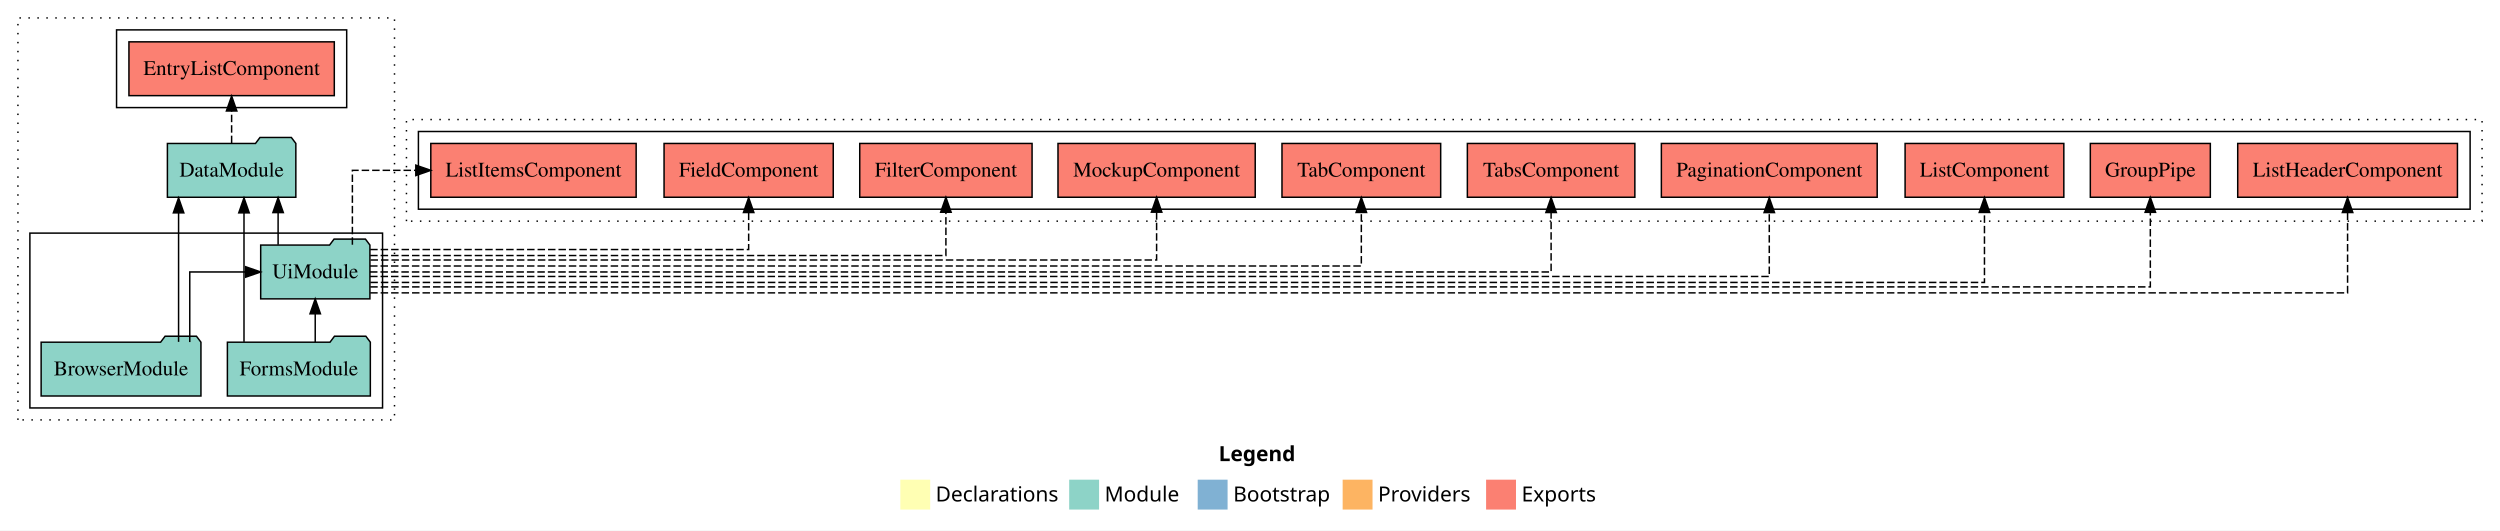
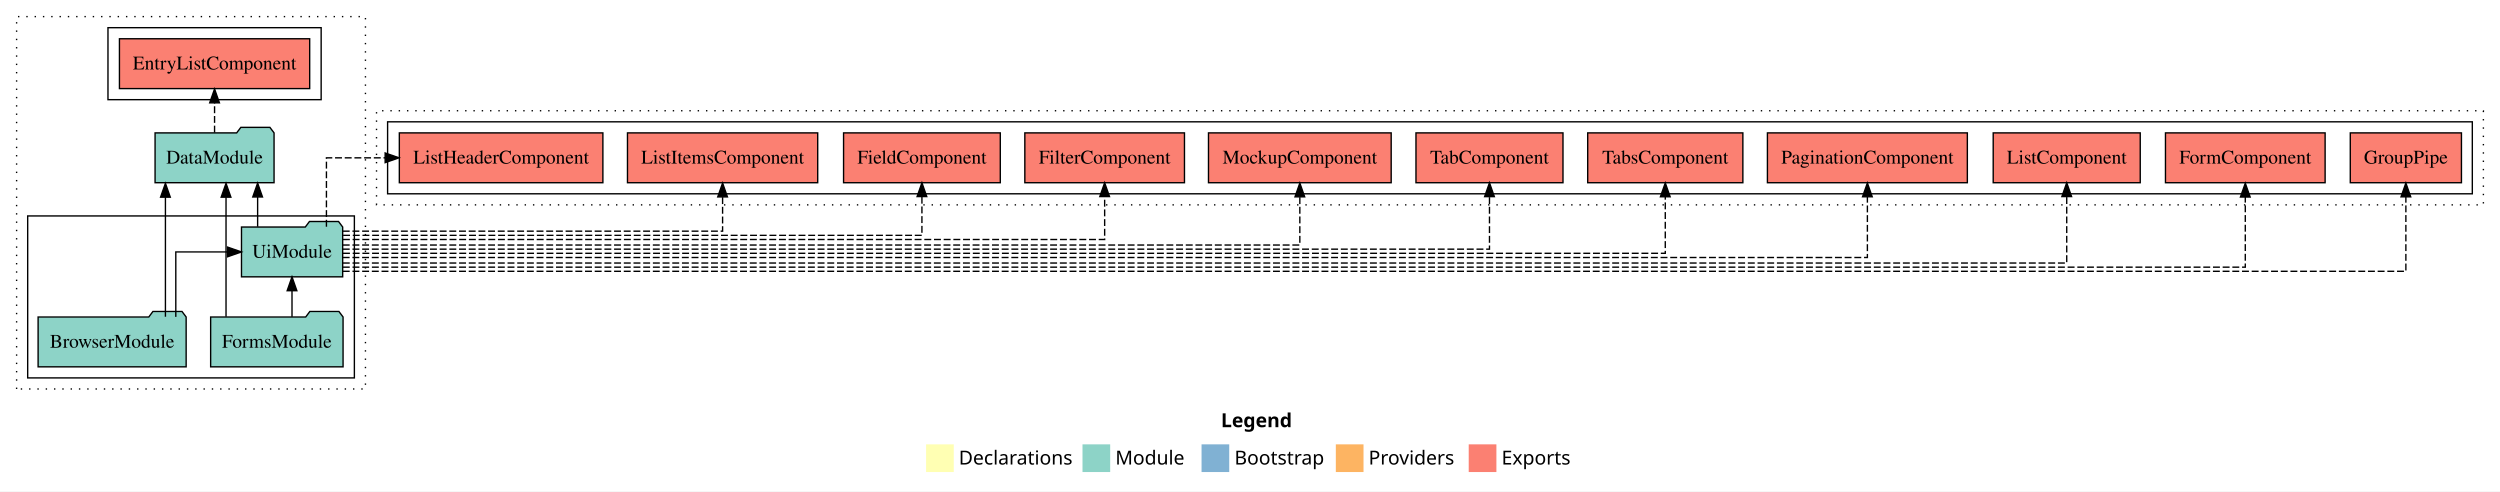
- <svg xmlns="http://www.w3.org/2000/svg" width="1673pt" height="355pt" viewBox="0.00 0.00 1673.00 355.00">
+ <svg xmlns="http://www.w3.org/2000/svg" width="1806pt" height="355pt" viewBox="0.00 0.00 1806.00 355.00">
  <g id="graph0" class="graph" transform="scale(1 1) rotate(0) translate(4 351)">
-     <polygon fill="#ffffff" stroke="transparent" points="-4,4 -4,-351 1669,-351 1669,4 -4,4" />
-     <text text-anchor="start" x="811.509" y="-42.4" font-family="sans-serif" font-weight="bold" font-size="14.00" fill="#000000">Legend</text>
-     <polygon fill="#ffffb3" stroke="transparent" points="598.5,-10 598.5,-30 618.5,-30 618.5,-10 598.5,-10" />
-     <text text-anchor="start" x="622.129" y="-15.4" font-family="sans-serif" font-size="14.00" fill="#000000">  Declarations</text>
-     <polygon fill="#8dd3c7" stroke="transparent" points="711.5,-10 711.5,-30 731.5,-30 731.5,-10 711.5,-10" />
-     <text text-anchor="start" x="735.225" y="-15.4" font-family="sans-serif" font-size="14.00" fill="#000000">  Module</text>
-     <polygon fill="#80b1d3" stroke="transparent" points="797.5,-10 797.5,-30 817.5,-30 817.5,-10 797.5,-10" />
-     <text text-anchor="start" x="821.281" y="-15.4" font-family="sans-serif" font-size="14.00" fill="#000000">  Bootstrap</text>
-     <polygon fill="#fdb462" stroke="transparent" points="894.5,-10 894.5,-30 914.5,-30 914.5,-10 894.5,-10" />
-     <text text-anchor="start" x="918.173" y="-15.4" font-family="sans-serif" font-size="14.00" fill="#000000">  Providers</text>
-     <polygon fill="#fb8072" stroke="transparent" points="990.5,-10 990.5,-30 1010.5,-30 1010.5,-10 990.5,-10" />
-     <text text-anchor="start" x="1014.226" y="-15.4" font-family="sans-serif" font-size="14.00" fill="#000000">  Exports</text>
+     <polygon fill="#ffffff" stroke="transparent" points="-4,4 -4,-351 1802,-351 1802,4 -4,4" />
+     <text text-anchor="start" x="878.009" y="-42.4" font-family="sans-serif" font-weight="bold" font-size="14.00" fill="#000000">Legend</text>
+     <polygon fill="#ffffb3" stroke="transparent" points="665,-10 665,-30 685,-30 685,-10 665,-10" />
+     <text text-anchor="start" x="688.629" y="-15.4" font-family="sans-serif" font-size="14.00" fill="#000000">  Declarations</text>
+     <polygon fill="#8dd3c7" stroke="transparent" points="778,-10 778,-30 798,-30 798,-10 778,-10" />
+     <text text-anchor="start" x="801.725" y="-15.4" font-family="sans-serif" font-size="14.00" fill="#000000">  Module</text>
+     <polygon fill="#80b1d3" stroke="transparent" points="864,-10 864,-30 884,-30 884,-10 864,-10" />
+     <text text-anchor="start" x="887.781" y="-15.4" font-family="sans-serif" font-size="14.00" fill="#000000">  Bootstrap</text>
+     <polygon fill="#fdb462" stroke="transparent" points="961,-10 961,-30 981,-30 981,-10 961,-10" />
+     <text text-anchor="start" x="984.673" y="-15.4" font-family="sans-serif" font-size="14.00" fill="#000000">  Providers</text>
+     <polygon fill="#fb8072" stroke="transparent" points="1057,-10 1057,-30 1077,-30 1077,-10 1057,-10" />
+     <text text-anchor="start" x="1080.726" y="-15.4" font-family="sans-serif" font-size="14.00" fill="#000000">  Exports</text>
    <g id="clust1" class="cluster">
      <polygon fill="none" stroke="#000000" stroke-dasharray="1,5" points="8,-70 8,-339 260,-339 260,-70 8,-70" />
    </g>
    <g id="clust3" class="cluster">
      <polygon fill="none" stroke="#000000" points="16,-78 16,-195 252,-195 252,-78 16,-78" />
    </g>
    <g id="clust4" class="cluster">
      <polygon fill="none" stroke="#000000" points="74,-279 74,-331 228,-331 228,-279 74,-279" />
    </g>
    <g id="clust7" class="cluster">
-       <polygon fill="none" stroke="#000000" stroke-dasharray="1,5" points="268,-203 268,-271 1657,-271 1657,-203 268,-203" />
+       <polygon fill="none" stroke="#000000" stroke-dasharray="1,5" points="268,-203 268,-271 1790,-271 1790,-203 268,-203" />
    </g>
    <g id="clust10" class="cluster">
-       <polygon fill="none" stroke="#000000" points="276,-211 276,-263 1649,-263 1649,-211 276,-211" />
+       <polygon fill="none" stroke="#000000" points="276,-211 276,-263 1782,-263 1782,-211 276,-211" />
    </g>
    <g id="node1" class="node">
      <polygon fill="#8dd3c7" stroke="#000000" points="130.473,-122 127.473,-126 106.473,-126 103.473,-122 23.527,-122 23.527,-86 130.473,-86 130.473,-122" />
      <text text-anchor="middle" x="77" y="-99.8" font-family="Times,serif" font-size="14.00" fill="#000000">BrowserModule</text>
    </g>
    <g id="node3" class="node">
      <polygon fill="#8dd3c7" stroke="#000000" points="243.548,-187 240.548,-191 219.548,-191 216.548,-187 170.452,-187 170.452,-151 243.548,-151 243.548,-187" />
      <text text-anchor="middle" x="207" y="-164.8" font-family="Times,serif" font-size="14.00" fill="#000000">UiModule</text>
    </g>
    <g id="edge5" class="edge">
      <path fill="none" stroke="#000000" d="M122.995,-122.106C122.995,-141.339 122.995,-169 122.995,-169 122.995,-169 160.399,-169 160.399,-169" />
      <polygon fill="#000000" stroke="#000000" points="160.399,-172.5 170.399,-169 160.399,-165.5 160.399,-172.5" />
    </g>
    <g id="node4" class="node">
      <polygon fill="#8dd3c7" stroke="#000000" points="193.976,-255 190.976,-259 169.976,-259 166.976,-255 108.024,-255 108.024,-219 193.976,-219 193.976,-255" />
      <text text-anchor="middle" x="151" y="-232.8" font-family="Times,serif" font-size="14.00" fill="#000000">DataModule</text>
    </g>
    <g id="edge1" class="edge">
      <path fill="none" stroke="#000000" d="M115.504,-122.214C115.504,-122.214 115.504,-208.579 115.504,-208.579" />
      <polygon fill="#000000" stroke="#000000" points="112.004,-208.579 115.504,-218.579 119.004,-208.579 112.004,-208.579" />
    </g>
    <g id="node2" class="node">
      <polygon fill="#8dd3c7" stroke="#000000" points="243.829,-122 240.829,-126 219.829,-126 216.829,-122 148.171,-122 148.171,-86 243.829,-86 243.829,-122" />
      <text text-anchor="middle" x="196" y="-99.8" font-family="Times,serif" font-size="14.00" fill="#000000">FormsModule</text>
    </g>
    <g id="edge6" class="edge">
      <path fill="none" stroke="#000000" d="M206.945,-122.106C206.945,-122.106 206.945,-140.991 206.945,-140.991" />
      <polygon fill="#000000" stroke="#000000" points="203.445,-140.991 206.945,-150.991 210.445,-140.991 203.445,-140.991" />
    </g>
    <g id="edge2" class="edge">
      <path fill="none" stroke="#000000" d="M159.281,-122.214C159.281,-122.214 159.281,-208.579 159.281,-208.579" />
      <polygon fill="#000000" stroke="#000000" points="155.781,-208.579 159.281,-218.579 162.781,-208.579 155.781,-208.579" />
    </g>
    <g id="edge3" class="edge">
      <path fill="none" stroke="#000000" d="M182.107,-187.223C182.107,-187.223 182.107,-208.727 182.107,-208.727" />
      <polygon fill="#000000" stroke="#000000" points="178.607,-208.727 182.107,-218.727 185.607,-208.727 178.607,-208.727" />
    </g>
    <g id="node6" class="node">
-       <polygon fill="#fb8072" stroke="#000000" points="1377.111,-255 1270.889,-255 1270.889,-219 1377.111,-219 1377.111,-255" />
-       <text text-anchor="middle" x="1324" y="-232.8" font-family="Times,serif" font-size="14.00" fill="#000000">ListComponent </text>
+       <polygon fill="#fb8072" stroke="#000000" points="1542.111,-255 1435.889,-255 1435.889,-219 1542.111,-219 1542.111,-255" />
+       <text text-anchor="middle" x="1489" y="-232.8" font-family="Times,serif" font-size="14.00" fill="#000000">ListComponent </text>
    </g>
    <g id="edge7" class="edge">
-       <path fill="none" stroke="#000000" stroke-dasharray="5,2" d="M243.846,-162C437.009,-162 1324,-162 1324,-162 1324,-162 1324,-208.845 1324,-208.845" />
-       <polygon fill="#000000" stroke="#000000" points="1320.5,-208.845 1324,-218.845 1327.5,-208.845 1320.5,-208.845" />
+       <path fill="none" stroke="#000000" stroke-dasharray="5,2" d="M243.643,-161C453.057,-161 1489,-161 1489,-161 1489,-161 1489,-208.989 1489,-208.989" />
+       <polygon fill="#000000" stroke="#000000" points="1485.5,-208.989 1489,-218.989 1492.5,-208.989 1485.5,-208.989" />
    </g>
    <g id="node7" class="node">
-       <polygon fill="#fb8072" stroke="#000000" points="1252.216,-255 1107.784,-255 1107.784,-219 1252.216,-219 1252.216,-255" />
-       <text text-anchor="middle" x="1180" y="-232.8" font-family="Times,serif" font-size="14.00" fill="#000000">PaginationComponent </text>
+       <polygon fill="#fb8072" stroke="#000000" points="1417.216,-255 1272.784,-255 1272.784,-219 1417.216,-219 1417.216,-255" />
+       <text text-anchor="middle" x="1345" y="-232.8" font-family="Times,serif" font-size="14.00" fill="#000000">PaginationComponent </text>
    </g>
    <g id="edge8" class="edge">
-       <path fill="none" stroke="#000000" stroke-dasharray="5,2" d="M243.66,-166C420.846,-166 1180,-166 1180,-166 1180,-166 1180,-208.716 1180,-208.716" />
-       <polygon fill="#000000" stroke="#000000" points="1176.5,-208.716 1180,-218.716 1183.5,-208.716 1176.5,-208.716" />
+       <path fill="none" stroke="#000000" stroke-dasharray="5,2" d="M243.574,-165C438.36,-165 1345,-165 1345,-165 1345,-165 1345,-208.831 1345,-208.831" />
+       <polygon fill="#000000" stroke="#000000" points="1341.5,-208.831 1345,-218.831 1348.5,-208.831 1341.5,-208.831" />
    </g>
    <g id="node8" class="node">
-       <polygon fill="#fb8072" stroke="#000000" points="1090.044,-255 977.956,-255 977.956,-219 1090.044,-219 1090.044,-255" />
-       <text text-anchor="middle" x="1034" y="-232.8" font-family="Times,serif" font-size="14.00" fill="#000000">TabsComponent </text>
+       <polygon fill="#fb8072" stroke="#000000" points="1255.044,-255 1142.956,-255 1142.956,-219 1255.044,-219 1255.044,-255" />
+       <text text-anchor="middle" x="1199" y="-232.8" font-family="Times,serif" font-size="14.00" fill="#000000">TabsComponent </text>
    </g>
    <g id="edge9" class="edge">
-       <path fill="none" stroke="#000000" stroke-dasharray="5,2" d="M243.602,-169C403.652,-169 1034,-169 1034,-169 1034,-169 1034,-208.777 1034,-208.777" />
-       <polygon fill="#000000" stroke="#000000" points="1030.5,-208.777 1034,-218.777 1037.5,-208.777 1030.5,-208.777" />
+       <path fill="none" stroke="#000000" stroke-dasharray="5,2" d="M243.779,-168C423.309,-168 1199,-168 1199,-168 1199,-168 1199,-208.871 1199,-208.871" />
+       <polygon fill="#000000" stroke="#000000" points="1195.5,-208.871 1199,-218.871 1202.5,-208.871 1195.5,-208.871" />
    </g>
    <g id="node9" class="node">
-       <polygon fill="#fb8072" stroke="#000000" points="960.1,-255 853.9,-255 853.9,-219 960.1,-219 960.1,-255" />
-       <text text-anchor="middle" x="907" y="-232.8" font-family="Times,serif" font-size="14.00" fill="#000000">TabComponent </text>
+       <polygon fill="#fb8072" stroke="#000000" points="1125.1,-255 1018.9,-255 1018.9,-219 1125.1,-219 1125.1,-255" />
+       <text text-anchor="middle" x="1072" y="-232.8" font-family="Times,serif" font-size="14.00" fill="#000000">TabComponent </text>
    </g>
    <g id="edge10" class="edge">
-       <path fill="none" stroke="#000000" stroke-dasharray="5,2" d="M243.649,-173C387.68,-173 907,-173 907,-173 907,-173 907,-208.831 907,-208.831" />
-       <polygon fill="#000000" stroke="#000000" points="903.5,-208.831 907,-218.831 910.5,-208.831 903.5,-208.831" />
+       <path fill="none" stroke="#000000" stroke-dasharray="5,2" d="M243.615,-171C408.255,-171 1072,-171 1072,-171 1072,-171 1072,-208.965 1072,-208.965" />
+       <polygon fill="#000000" stroke="#000000" points="1068.5,-208.965 1072,-218.965 1075.5,-208.965 1068.5,-208.965" />
    </g>
    <g id="node10" class="node">
-       <polygon fill="#fb8072" stroke="#000000" points="835.992,-255 704.008,-255 704.008,-219 835.992,-219 835.992,-255" />
-       <text text-anchor="middle" x="770" y="-232.8" font-family="Times,serif" font-size="14.00" fill="#000000">MockupComponent </text>
+       <polygon fill="#fb8072" stroke="#000000" points="1000.992,-255 869.008,-255 869.008,-219 1000.992,-219 1000.992,-255" />
+       <text text-anchor="middle" x="935" y="-232.8" font-family="Times,serif" font-size="14.00" fill="#000000">MockupComponent </text>
    </g>
    <g id="edge11" class="edge">
-       <path fill="none" stroke="#000000" stroke-dasharray="5,2" d="M243.94,-177C369.192,-177 770,-177 770,-177 770,-177 770,-208.998 770,-208.998" />
-       <polygon fill="#000000" stroke="#000000" points="766.5,-208.998 770,-218.998 773.5,-208.998 766.5,-208.998" />
+       <path fill="none" stroke="#000000" stroke-dasharray="5,2" d="M243.601,-174C391.226,-174 935,-174 935,-174 935,-174 935,-208.778 935,-208.778" />
+       <polygon fill="#000000" stroke="#000000" points="931.5,-208.778 935,-218.778 938.5,-208.778 931.5,-208.778" />
    </g>
    <g id="node11" class="node">
-       <polygon fill="#fb8072" stroke="#000000" points="686.662,-255 571.338,-255 571.338,-219 686.662,-219 686.662,-255" />
-       <text text-anchor="middle" x="629" y="-232.8" font-family="Times,serif" font-size="14.00" fill="#000000">FilterComponent </text>
+       <polygon fill="#fb8072" stroke="#000000" points="851.662,-255 736.338,-255 736.338,-219 851.662,-219 851.662,-255" />
+       <text text-anchor="middle" x="794" y="-232.8" font-family="Times,serif" font-size="14.00" fill="#000000">FilterComponent </text>
    </g>
    <g id="edge12" class="edge">
-       <path fill="none" stroke="#000000" stroke-dasharray="5,2" d="M243.712,-180C346.382,-180 629,-180 629,-180 629,-180 629,-208.965 629,-208.965" />
-       <polygon fill="#000000" stroke="#000000" points="625.5,-208.965 629,-218.965 632.5,-208.965 625.5,-208.965" />
+       <path fill="none" stroke="#000000" stroke-dasharray="5,2" d="M243.72,-178C372.228,-178 794,-178 794,-178 794,-178 794,-208.977 794,-208.977" />
+       <polygon fill="#000000" stroke="#000000" points="790.5,-208.977 794,-218.977 797.5,-208.977 790.5,-208.977" />
    </g>
    <g id="node12" class="node">
-       <polygon fill="#fb8072" stroke="#000000" points="553.611,-255 440.389,-255 440.389,-219 553.611,-219 553.611,-255" />
-       <text text-anchor="middle" x="497" y="-232.8" font-family="Times,serif" font-size="14.00" fill="#000000">FieldComponent </text>
+       <polygon fill="#fb8072" stroke="#000000" points="718.611,-255 605.389,-255 605.389,-219 718.611,-219 718.611,-255" />
+       <text text-anchor="middle" x="662" y="-232.8" font-family="Times,serif" font-size="14.00" fill="#000000">FieldComponent </text>
    </g>
    <g id="edge13" class="edge">
-       <path fill="none" stroke="#000000" stroke-dasharray="5,2" d="M243.729,-184C321.764,-184 497,-184 497,-184 497,-184 497,-208.76 497,-208.76" />
-       <polygon fill="#000000" stroke="#000000" points="493.5,-208.76 497,-218.76 500.5,-208.76 493.5,-208.76" />
+       <path fill="none" stroke="#000000" stroke-dasharray="5,2" d="M243.849,-181C352.169,-181 662,-181 662,-181 662,-181 662,-208.973 662,-208.973" />
+       <polygon fill="#000000" stroke="#000000" points="658.5,-208.973 662,-218.973 665.5,-208.973 658.5,-208.973" />
    </g>
    <g id="node13" class="node">
-       <polygon fill="#fb8072" stroke="#000000" points="421.712,-255 284.288,-255 284.288,-219 421.712,-219 421.712,-255" />
-       <text text-anchor="middle" x="353" y="-232.8" font-family="Times,serif" font-size="14.00" fill="#000000">ListItemsComponent </text>
+       <polygon fill="#fb8072" stroke="#000000" points="586.712,-255 449.288,-255 449.288,-219 586.712,-219 586.712,-255" />
+       <text text-anchor="middle" x="518" y="-232.8" font-family="Times,serif" font-size="14.00" fill="#000000">ListItemsComponent </text>
    </g>
    <g id="edge14" class="edge">
-       <path fill="none" stroke="#000000" stroke-dasharray="5,2" d="M231.815,-187.223C231.815,-207.365 231.815,-237 231.815,-237 231.815,-237 274.264,-237 274.264,-237" />
-       <polygon fill="#000000" stroke="#000000" points="274.264,-240.5 284.264,-237 274.264,-233.5 274.264,-240.5" />
+       <path fill="none" stroke="#000000" stroke-dasharray="5,2" d="M243.59,-184C325.8,-184 518,-184 518,-184 518,-184 518,-208.76 518,-208.76" />
+       <polygon fill="#000000" stroke="#000000" points="514.5,-208.76 518,-218.76 521.5,-208.76 514.5,-208.76" />
    </g>
    <g id="node14" class="node">
-       <polygon fill="#fb8072" stroke="#000000" points="1640.522,-255 1493.478,-255 1493.478,-219 1640.522,-219 1640.522,-255" />
-       <text text-anchor="middle" x="1567" y="-232.8" font-family="Times,serif" font-size="14.00" fill="#000000">ListHeaderComponent </text>
+       <polygon fill="#fb8072" stroke="#000000" points="431.522,-255 284.478,-255 284.478,-219 431.522,-219 431.522,-255" />
+       <text text-anchor="middle" x="358" y="-232.8" font-family="Times,serif" font-size="14.00" fill="#000000">ListHeaderComponent </text>
    </g>
    <g id="edge15" class="edge">
-       <path fill="none" stroke="#000000" stroke-dasharray="5,2" d="M243.729,-155C460.853,-155 1567,-155 1567,-155 1567,-155 1567,-208.802 1567,-208.802" />
-       <polygon fill="#000000" stroke="#000000" points="1563.5,-208.802 1567,-218.802 1570.5,-208.802 1563.5,-208.802" />
+       <path fill="none" stroke="#000000" stroke-dasharray="5,2" d="M231.815,-187.223C231.815,-207.365 231.815,-237 231.815,-237 231.815,-237 274.233,-237 274.233,-237" />
+       <polygon fill="#000000" stroke="#000000" points="274.233,-240.5 284.233,-237 274.233,-233.5 274.233,-240.5" />
    </g>
    <g id="node15" class="node">
-       <polygon fill="#fb8072" stroke="#000000" points="1475.155,-255 1394.845,-255 1394.845,-219 1475.155,-219 1475.155,-255" />
-       <text text-anchor="middle" x="1435" y="-232.8" font-family="Times,serif" font-size="14.00" fill="#000000">GroupPipe </text>
+       <polygon fill="#fb8072" stroke="#000000" points="1774.155,-255 1693.845,-255 1693.845,-219 1774.155,-219 1774.155,-255" />
+       <text text-anchor="middle" x="1734" y="-232.8" font-family="Times,serif" font-size="14.00" fill="#000000">GroupPipe </text>
    </g>
    <g id="edge16" class="edge">
-       <path fill="none" stroke="#000000" stroke-dasharray="5,2" d="M243.752,-159C448.076,-159 1435,-159 1435,-159 1435,-159 1435,-208.909 1435,-208.909" />
-       <polygon fill="#000000" stroke="#000000" points="1431.5,-208.909 1435,-218.909 1438.5,-208.909 1431.5,-208.909" />
+       <path fill="none" stroke="#000000" stroke-dasharray="5,2" d="M243.614,-155C475.834,-155 1734,-155 1734,-155 1734,-155 1734,-208.802 1734,-208.802" />
+       <polygon fill="#000000" stroke="#000000" points="1730.5,-208.802 1734,-218.802 1737.5,-208.802 1730.5,-208.802" />
+     </g>
+     <g id="node16" class="node">
+       <polygon fill="#fb8072" stroke="#000000" points="1675.666,-255 1560.334,-255 1560.334,-219 1675.666,-219 1675.666,-255" />
+       <text text-anchor="middle" x="1618" y="-232.8" font-family="Times,serif" font-size="14.00" fill="#000000">FormComponent </text>
+     </g>
+     <g id="edge17" class="edge">
+       <path fill="none" stroke="#000000" stroke-dasharray="5,2" d="M243.655,-158C465.397,-158 1618,-158 1618,-158 1618,-158 1618,-208.677 1618,-208.677" />
+       <polygon fill="#000000" stroke="#000000" points="1614.5,-208.677 1618,-218.677 1621.5,-208.677 1614.5,-208.677" />
    </g>
    <g id="node5" class="node">
      <polygon fill="#fb8072" stroke="#000000" points="219.715,-323 82.285,-323 82.285,-287 219.715,-287 219.715,-323" />
      <text text-anchor="middle" x="151" y="-300.8" font-family="Times,serif" font-size="14.00" fill="#000000">EntryListComponent </text>
    </g>
    <g id="edge4" class="edge">
      <path fill="none" stroke="#000000" stroke-dasharray="5,2" d="M151,-255.223C151,-255.223 151,-276.727 151,-276.727" />
      <polygon fill="#000000" stroke="#000000" points="147.5,-276.727 151,-286.727 154.5,-276.727 147.5,-276.727" />
    </g>
  </g>
</svg>
